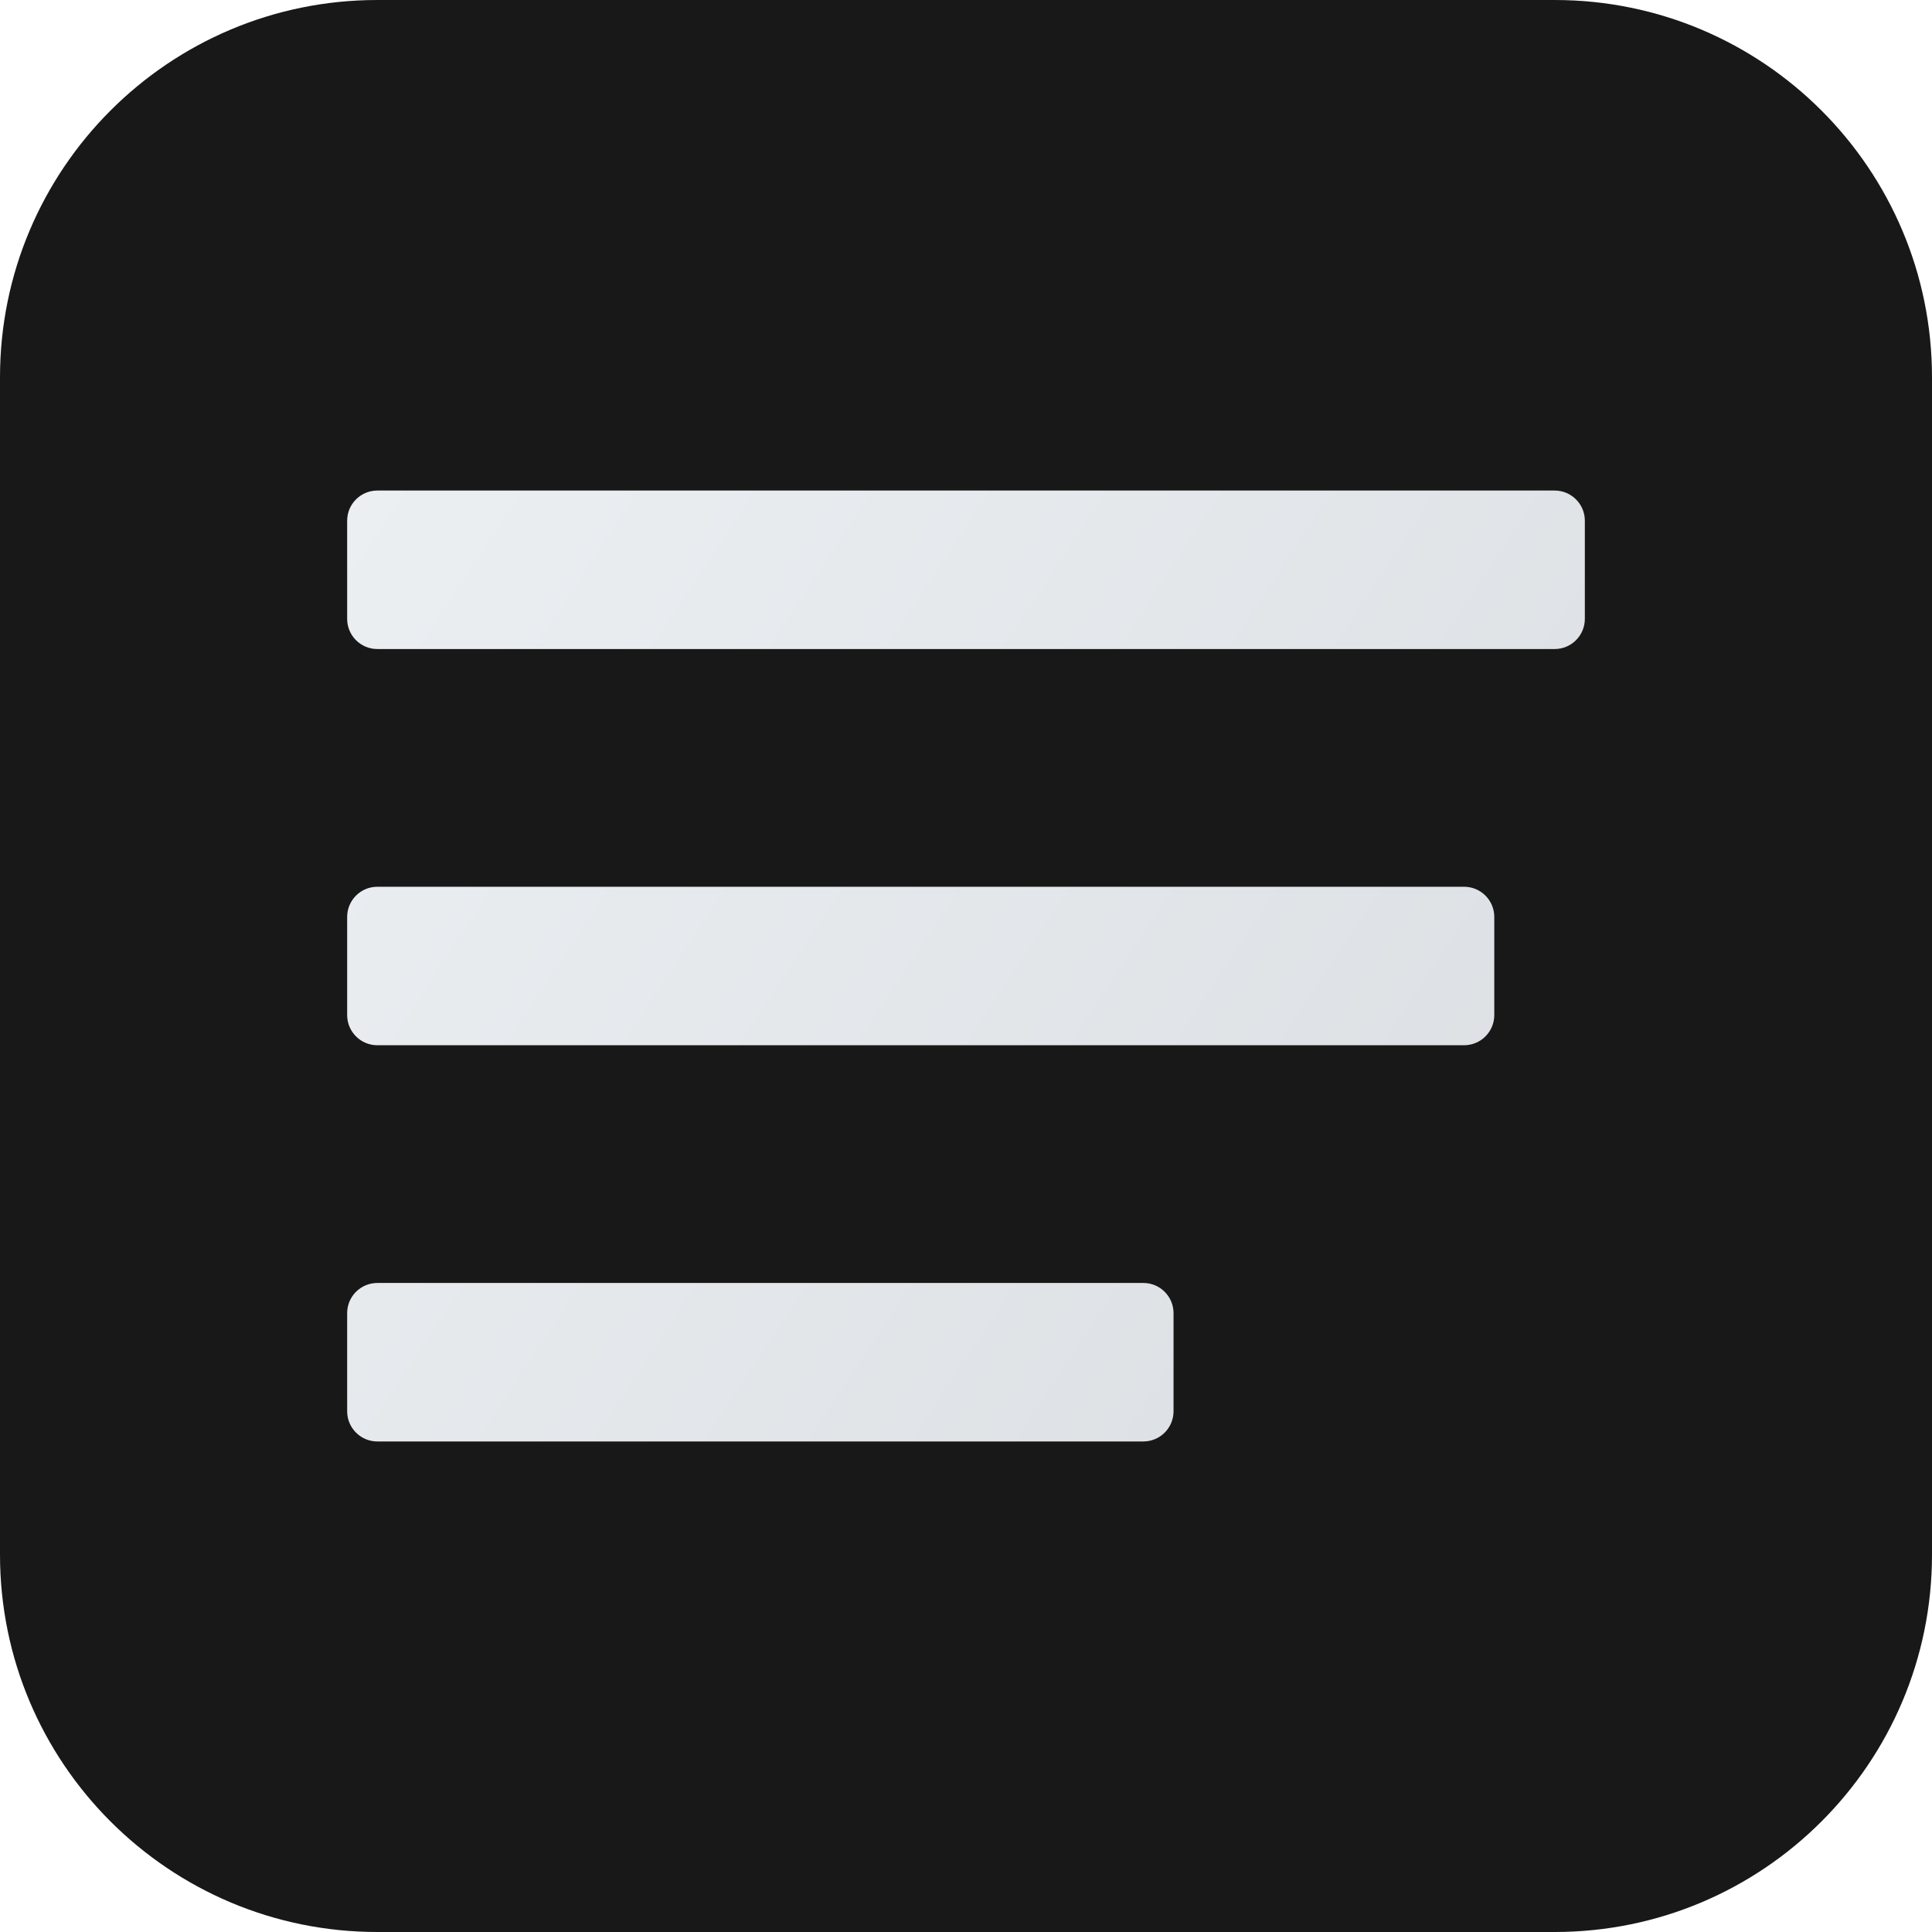
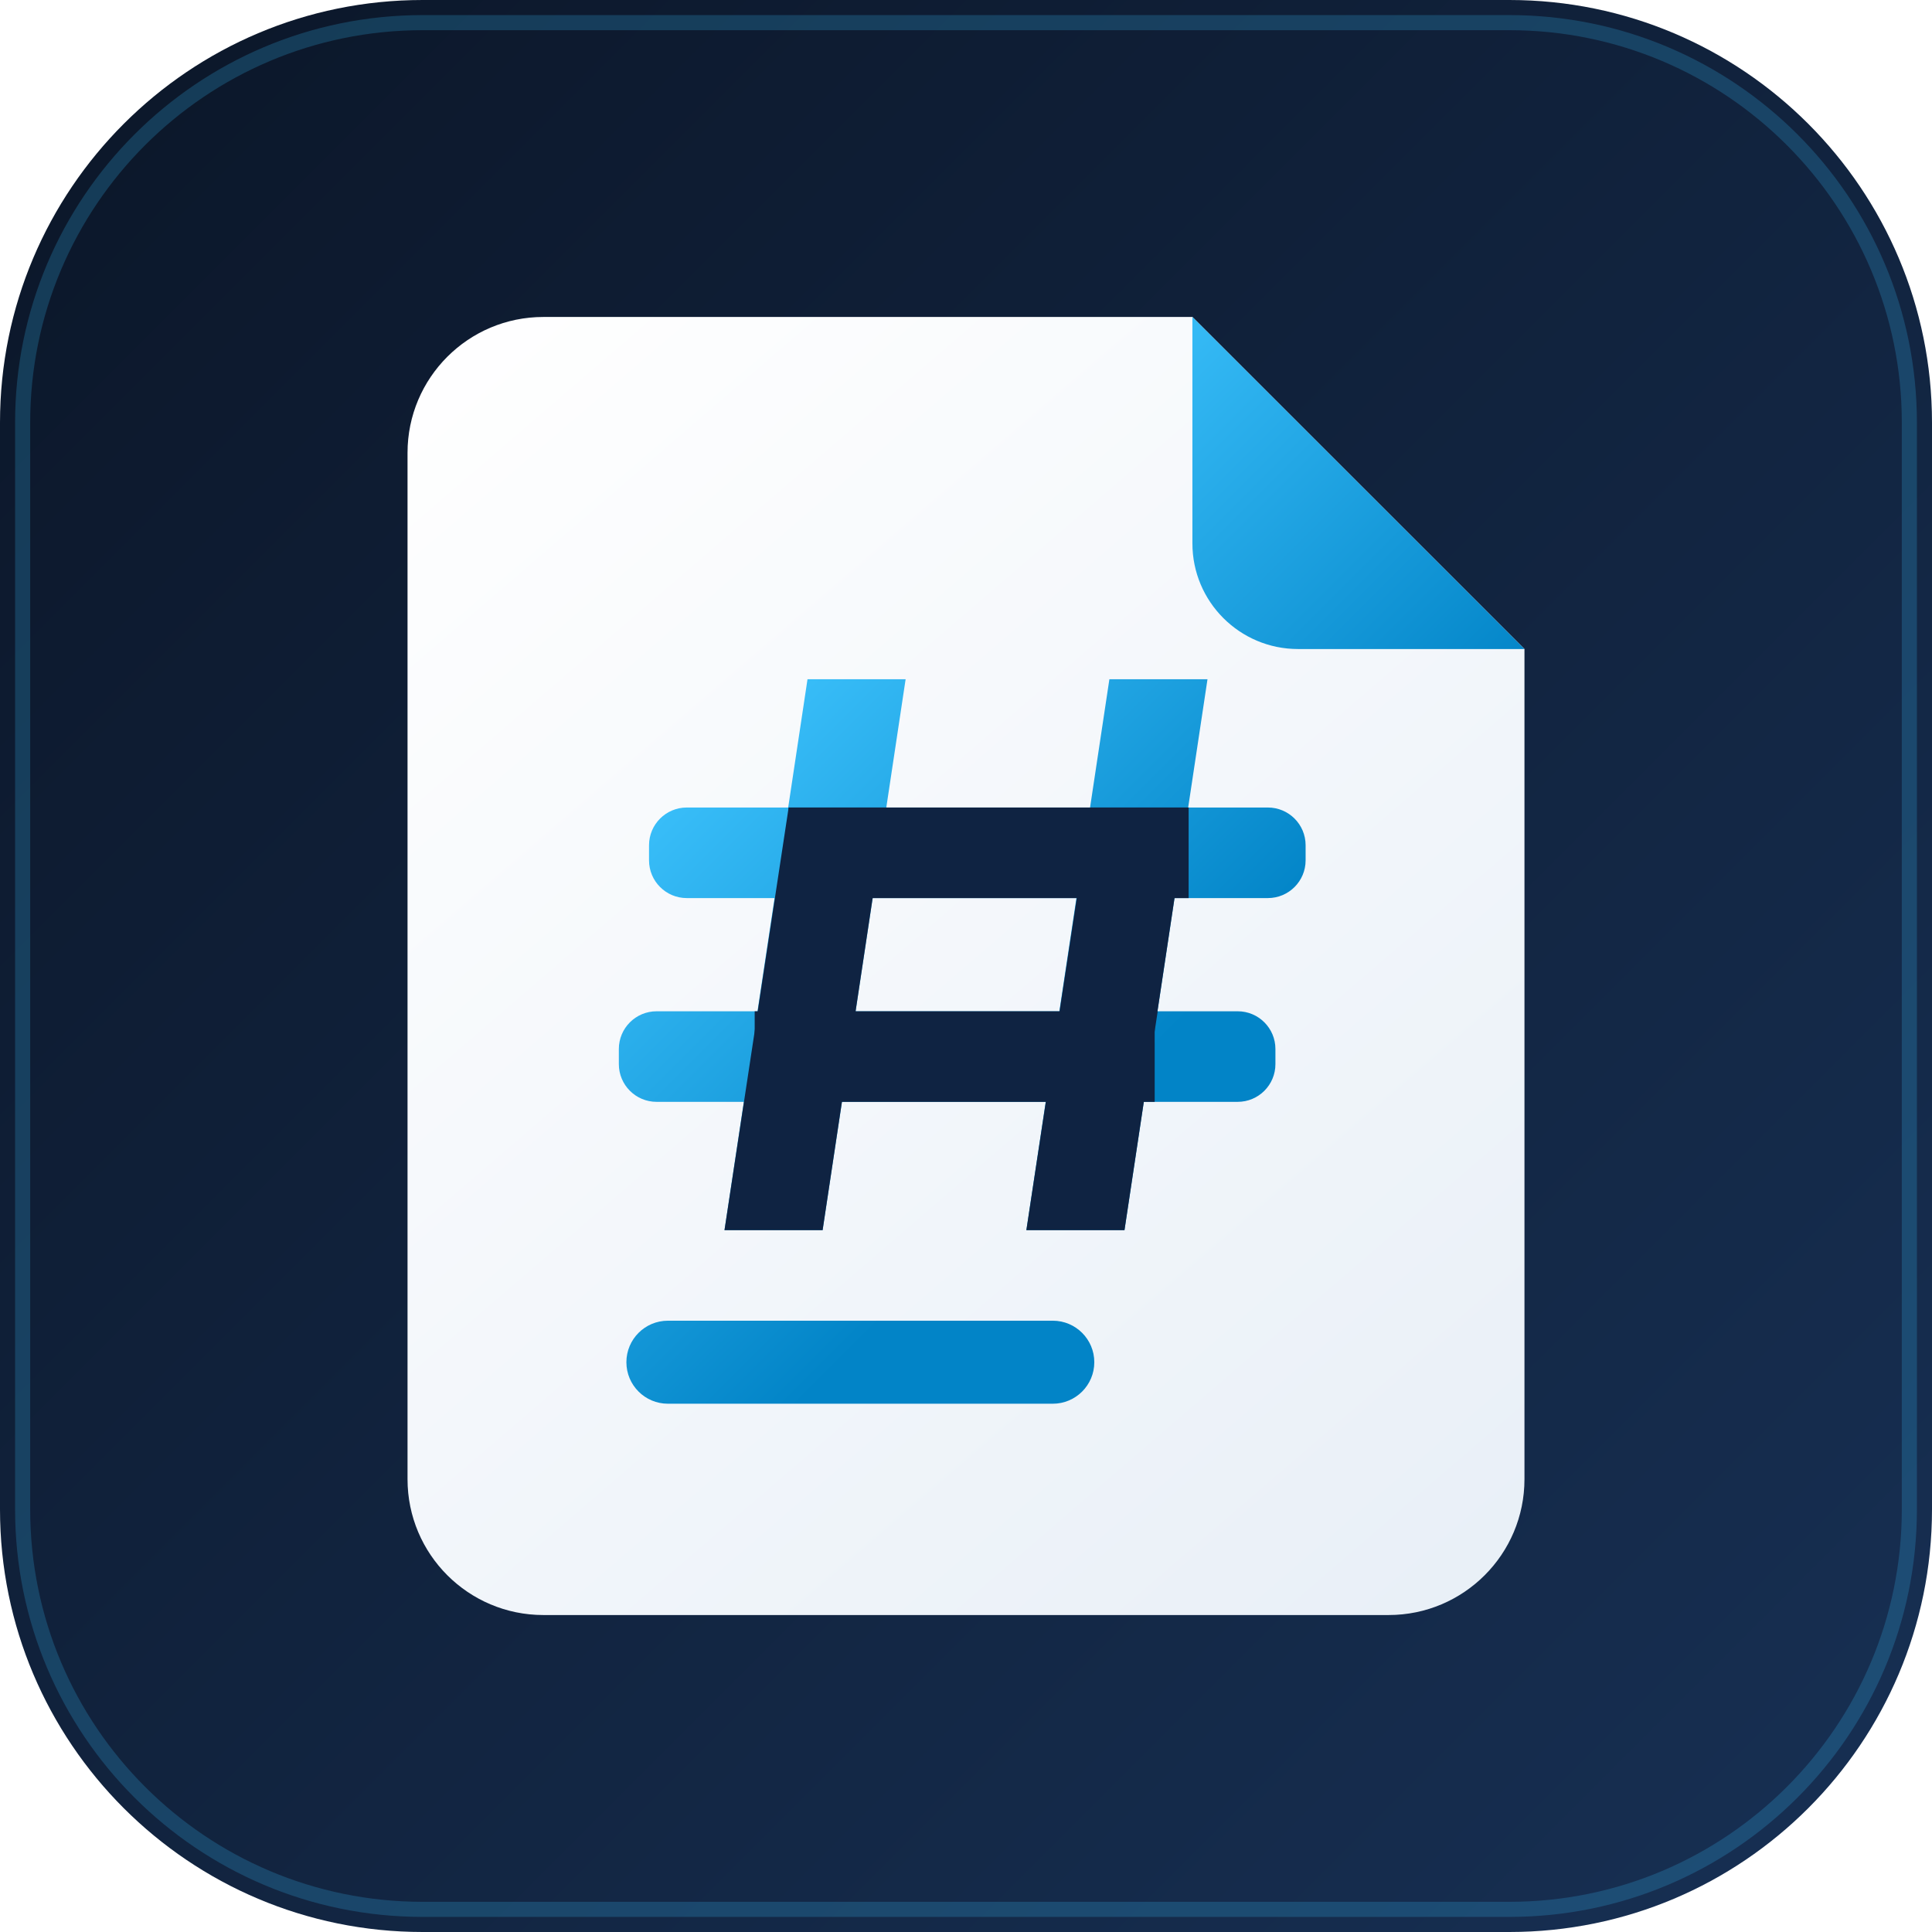
<svg xmlns="http://www.w3.org/2000/svg" width="512" height="512" viewBox="0 0 512 512">
  <defs>
-     <linearGradient id="light" gradientUnits="userSpaceOnUse" x1="84" y1="142" x2="428" y2="370">
-       <stop stop-color="#ECEFF2" />
-       <stop offset="1" stop-color="#DADEE2" />
+     <linearGradient id="bg" x1="0" y1="0" x2="512" y2="512" gradientUnits="userSpaceOnUse">
+       <stop offset="0%" stop-color="#0b1628" />
+       <stop offset="100%" stop-color="#173054" />
    </linearGradient>
+     <linearGradient id="fold" x1="308" y1="84" x2="404" y2="180" gradientUnits="userSpaceOnUse">
+       <stop offset="0%" stop-color="#38bdf8" />
+       <stop offset="100%" stop-color="#0284c7" />
+     </linearGradient>
+     <linearGradient id="paper" x1="108" y1="84" x2="404" y2="428" gradientUnits="userSpaceOnUse">
+       <stop offset="0%" stop-color="#ffffff" />
+       <stop offset="100%" stop-color="#e8eff7" />
+     </linearGradient>
+     <clipPath id="hash-clip">
+       <polygon points="214,180 240,180 218,326 192,326" />
+       <polygon points="294,180 320,180 298,326 272,326" />
+       <rect x="172" y="214" width="174" height="24" rx="10" />
+       <rect x="164" y="268" width="174" height="24" rx="10" />
+     </clipPath>
  </defs>
-   <rect width="512" height="512" rx="100" fill="#181818" />
-   <g fill="url(#light)">
-     <rect x="92" y="130" width="328" height="42" rx="8" />
-     <rect x="92" y="235" width="304" height="42" rx="8" />
-     <rect x="92" y="340" width="219" height="42" rx="8" />
+   <rect width="512" height="512" rx="112" fill="url(#bg)" />
+   <rect x="6" y="6" width="500" height="500" rx="106" fill="none" stroke="#38bdf8" stroke-opacity="0.22" stroke-width="4" />
+   <path d="M144 84 H316 L404 172 V392 A36 36 0 0 1 368 428 H144 A36 36 0 0 1 108 392 V120 A36 36 0 0 1 144 84 Z" fill="url(#paper)" />
+   <path d="M316 84 V144 A28 28 0 0 0 344 172 H404 Z" fill="url(#fold)" />
+   <g clip-path="url(#hash-clip)">
+     <rect x="150" y="170" width="212" height="170" fill="url(#fold)" />
+     <g fill="#0f2342">
+       <polygon points="209,214 235,214 218,326 192,326" />
+       <polygon points="289,214 315,214 298,326 272,326" />
+       <rect x="209" y="214" width="106" height="24" />
+       <rect x="200" y="268" width="106" height="24" />
+     </g>
  </g>
+   <rect x="166" y="350" width="124" height="22" rx="11" fill="url(#fold)" />
</svg>
